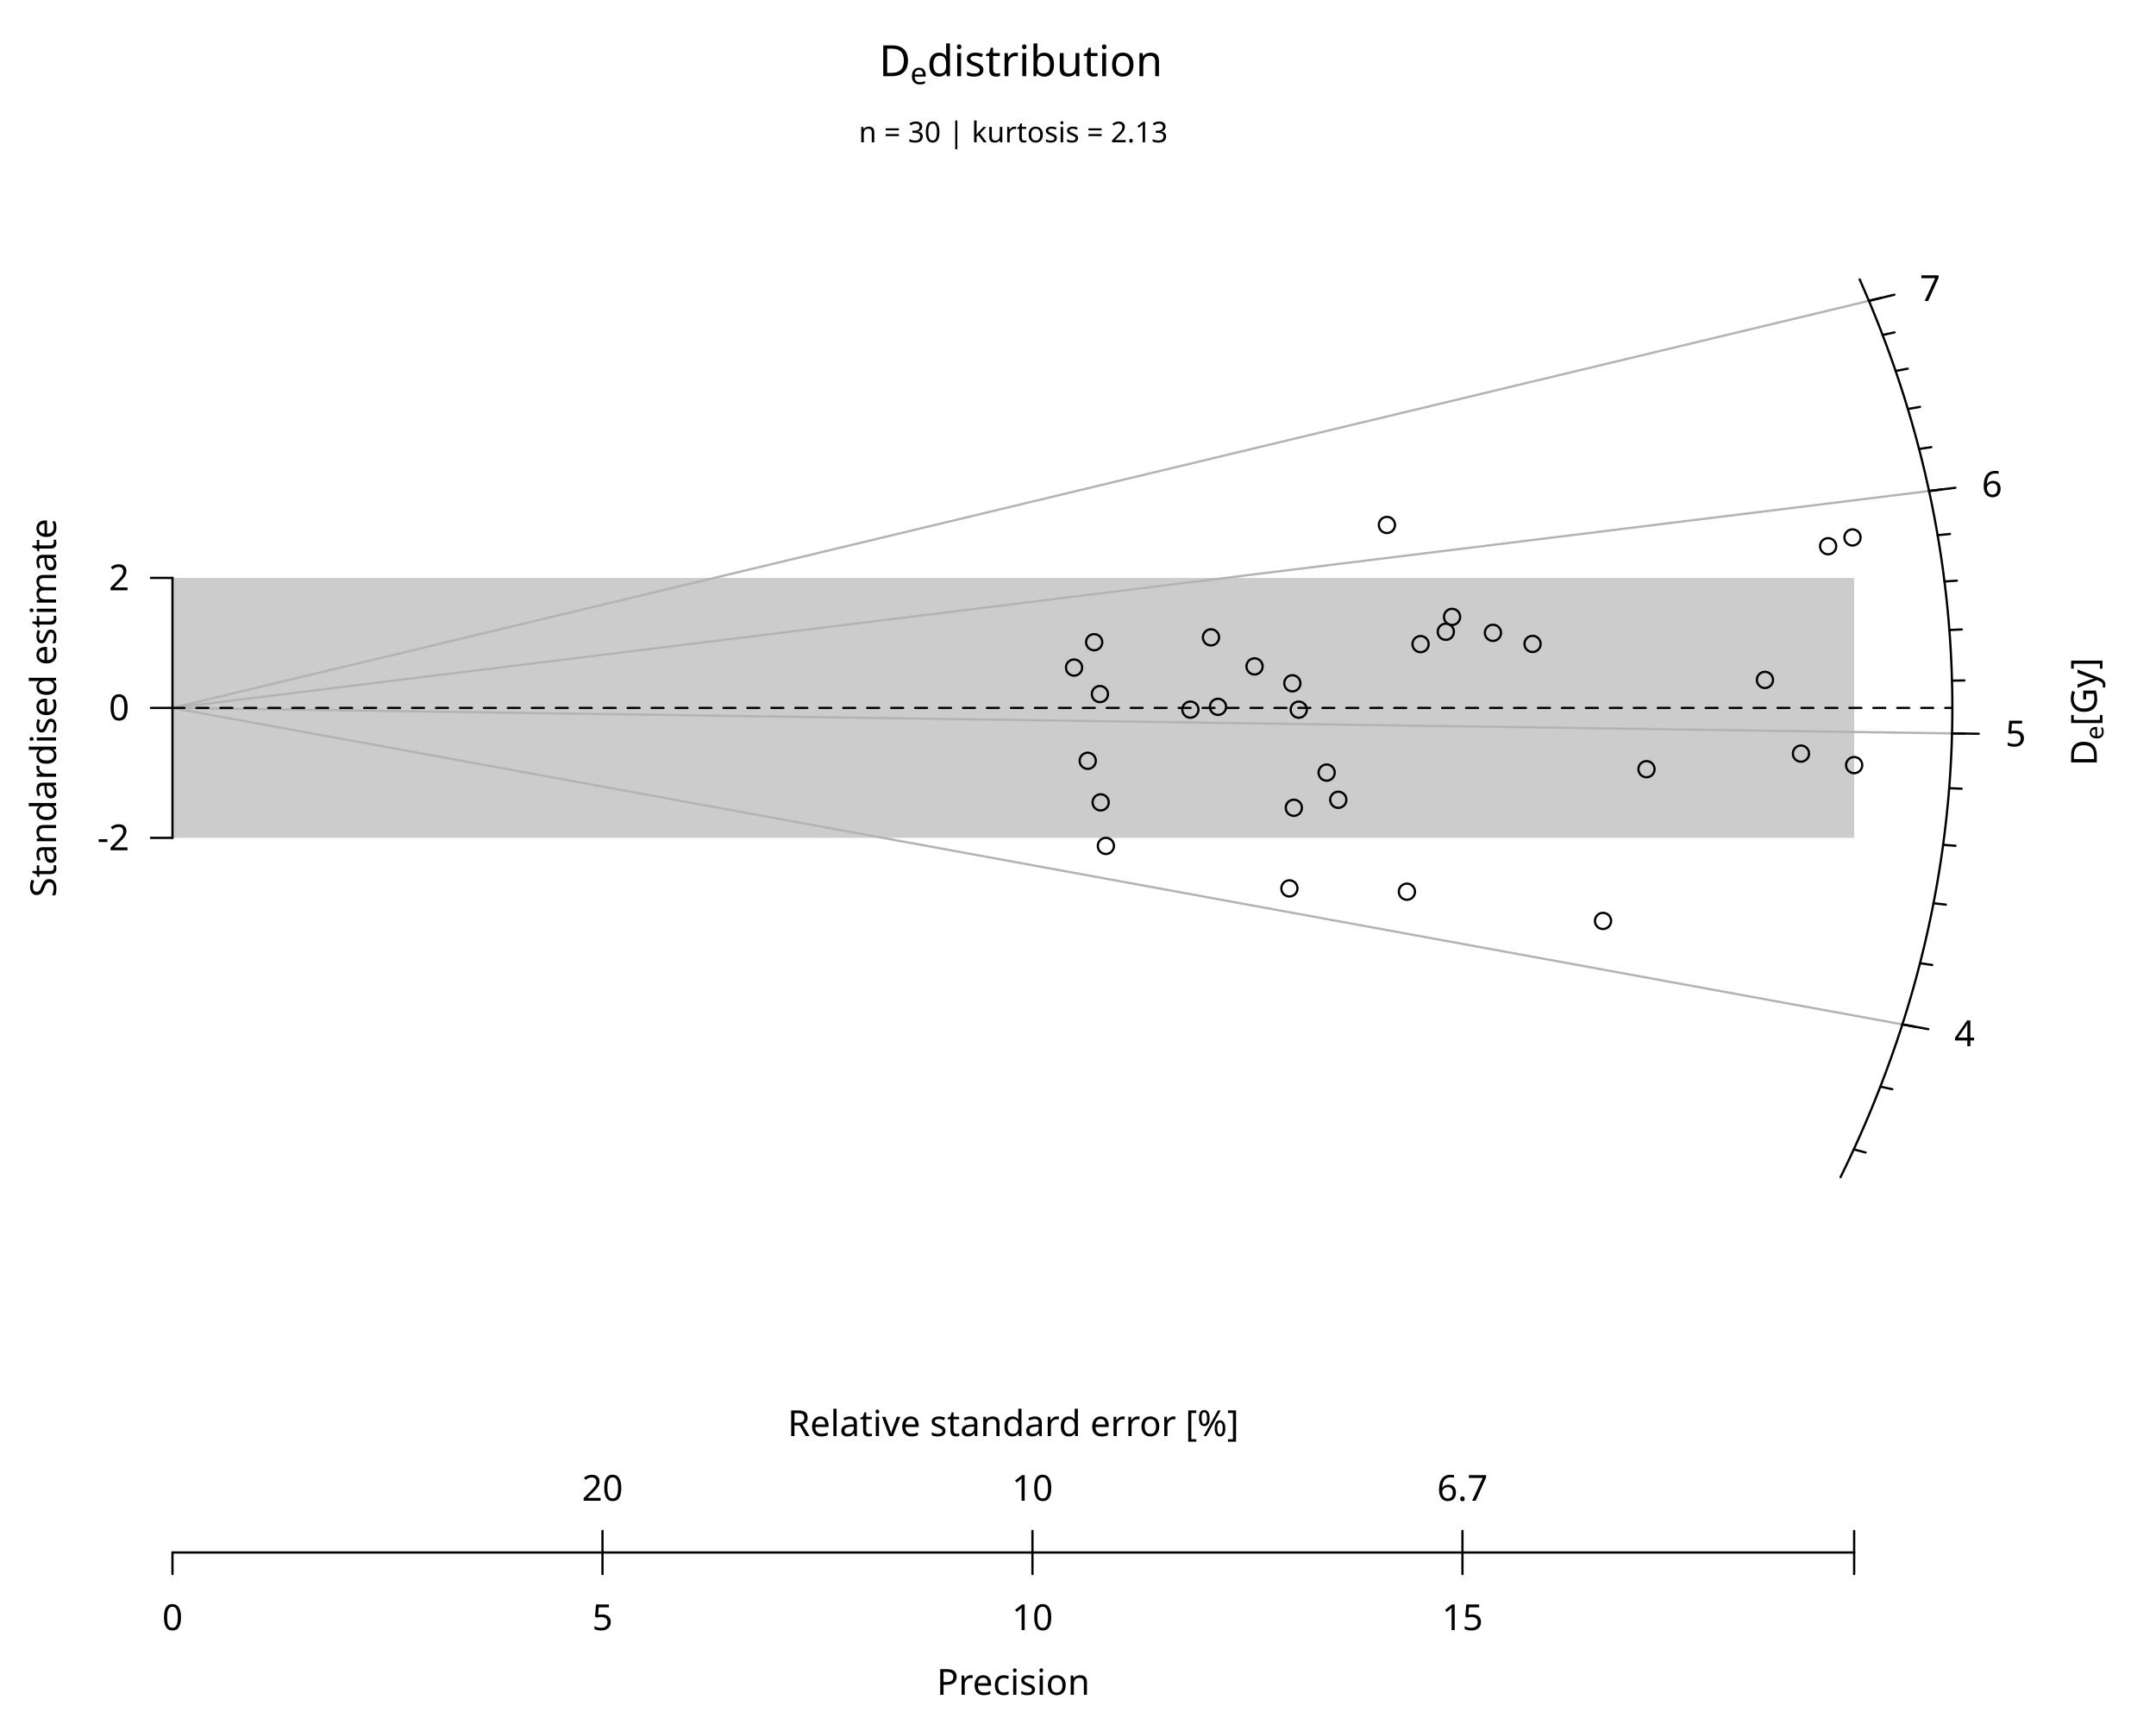
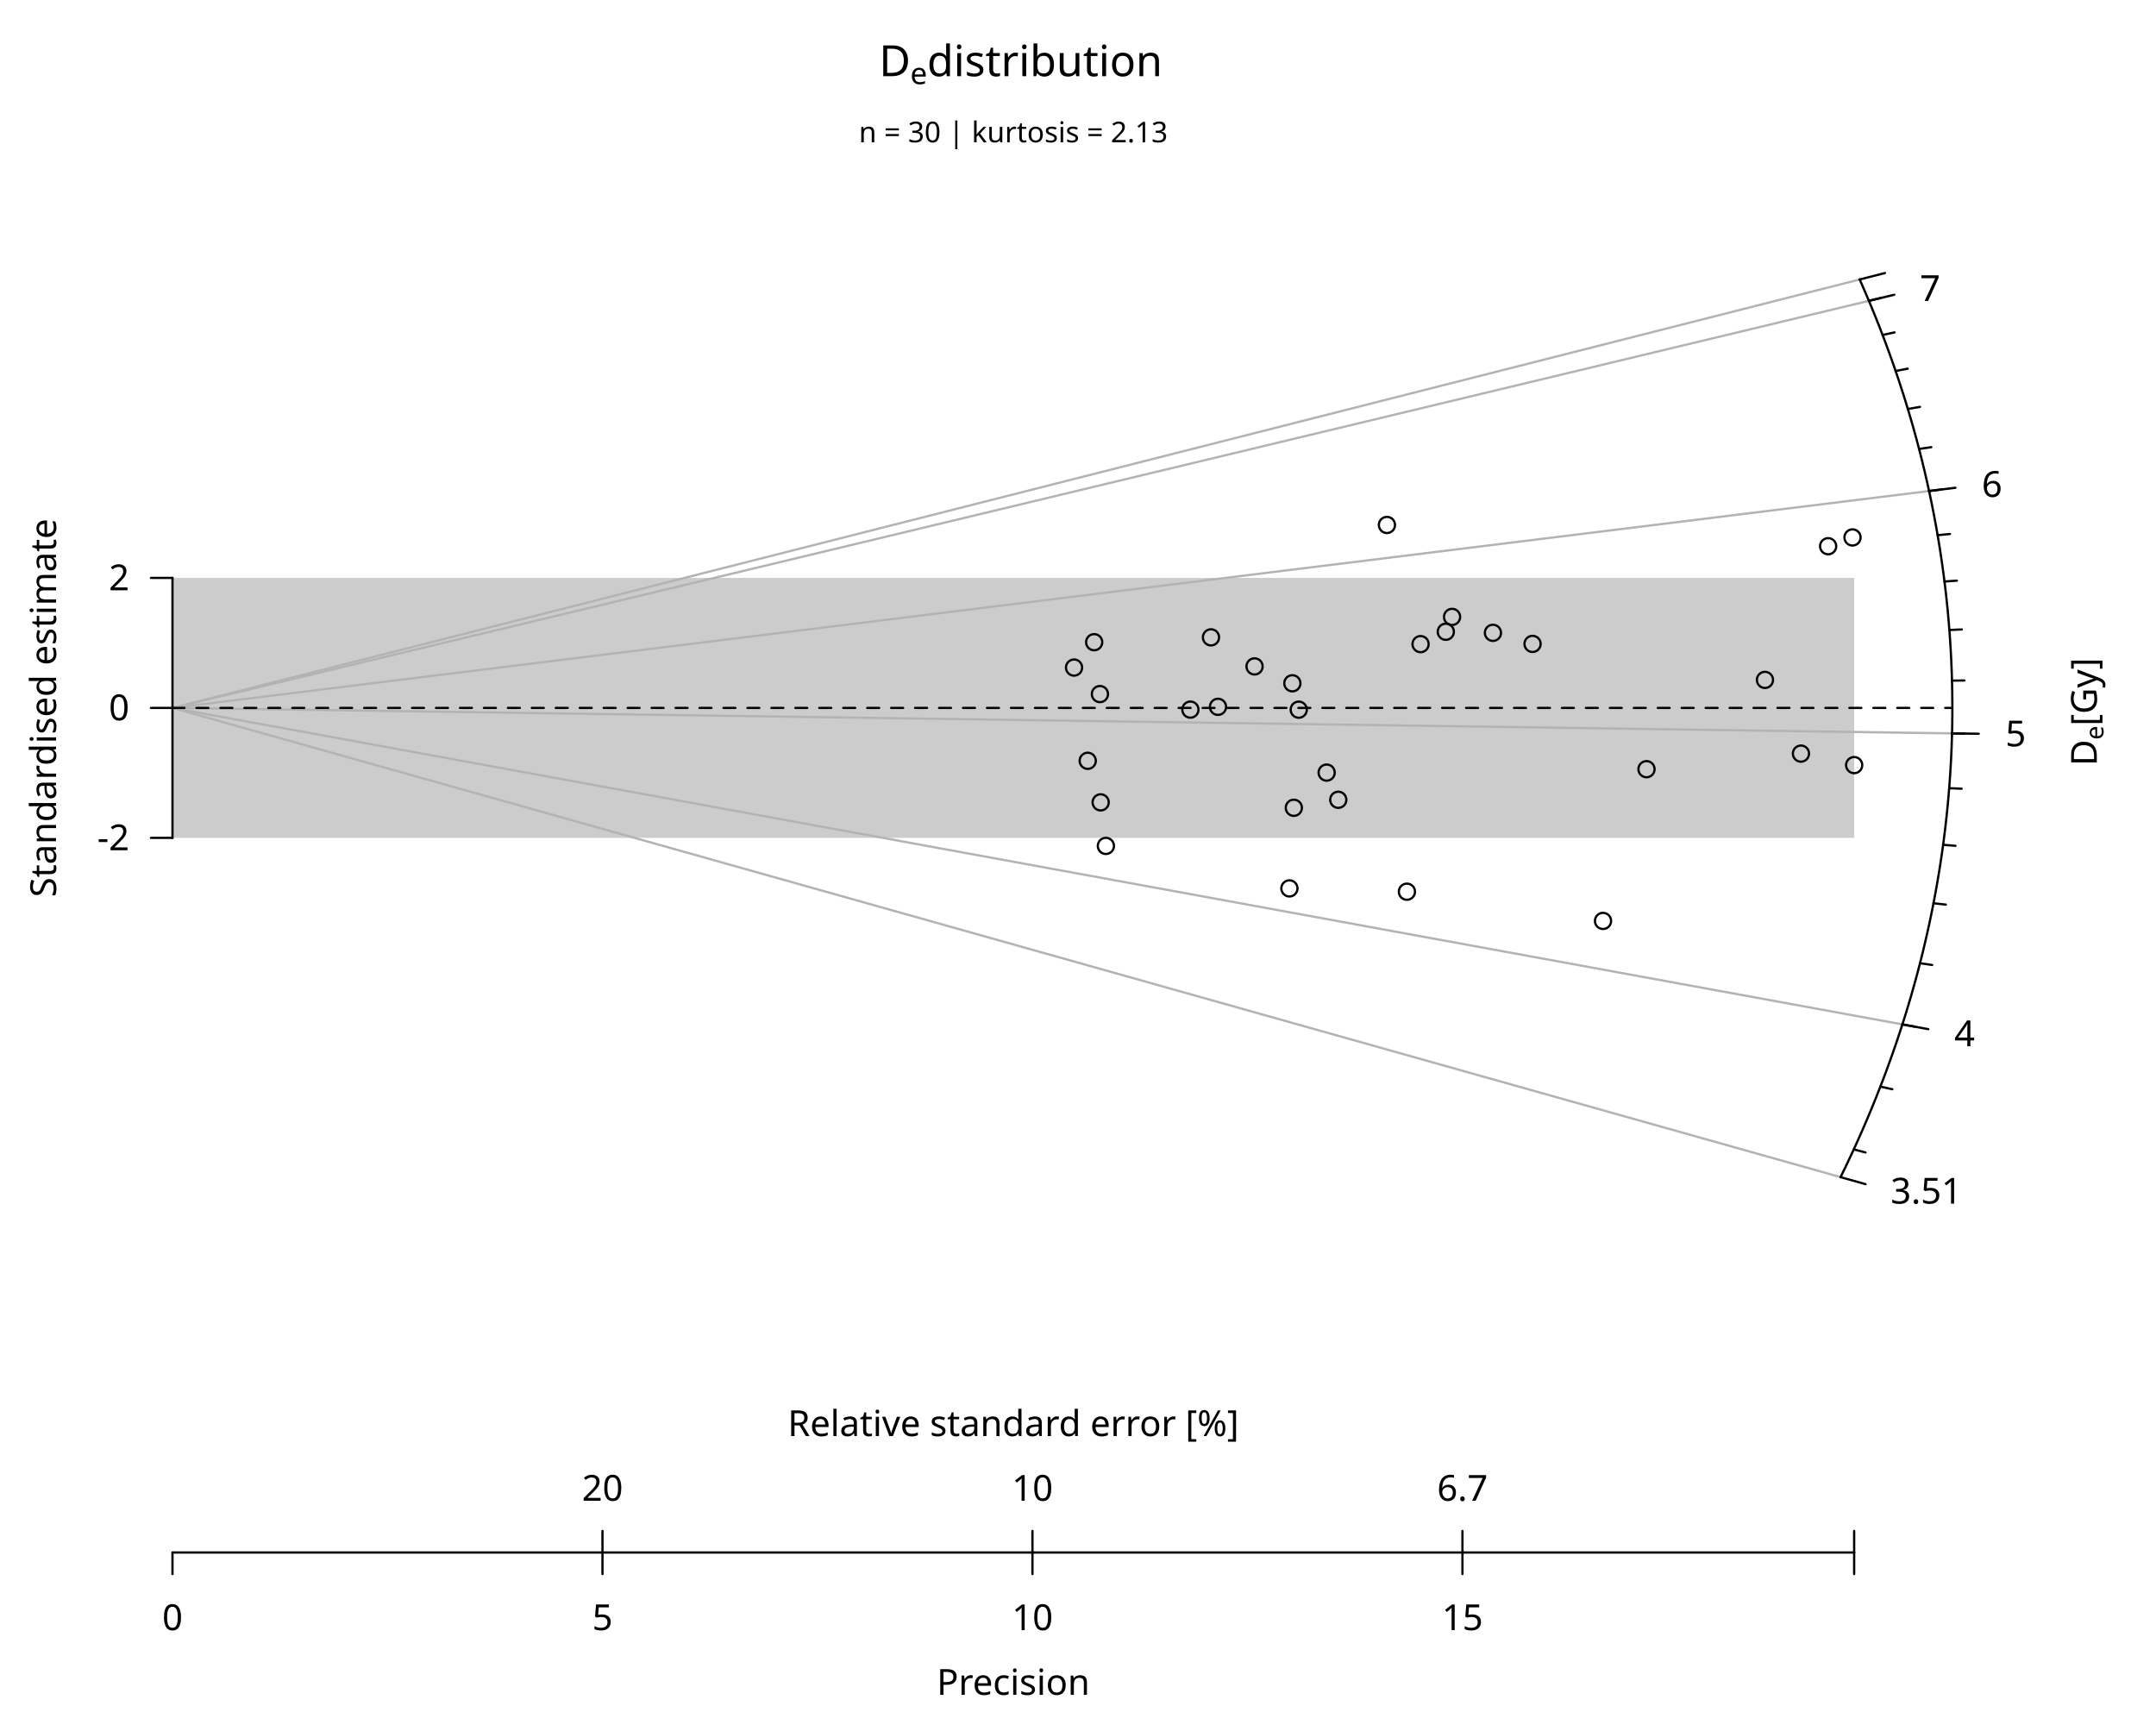
<svg xmlns="http://www.w3.org/2000/svg" class="svglite" data-engine-version="2.0" width="720.00pt" height="576.00pt" viewBox="0 0 720.00 576.00">
  <defs>
    <style type="text/css">
    .svglite line, .svglite polyline, .svglite polygon, .svglite path, .svglite rect, .svglite circle {
      fill: none;
      stroke: #000000;
      stroke-linecap: round;
      stroke-linejoin: round;
      stroke-miterlimit: 10.00;
    }
  </style>
  </defs>
  <rect width="100%" height="100%" style="stroke: none; fill: #FFFFFF;" />
  <defs>
    <clipPath id="cpMC4wMHw3MjAuMDB8MC4wMHw1NzYuMDA=">
      <rect x="0.00" y="0.00" width="720.00" height="576.00" />
    </clipPath>
  </defs>
  <g clip-path="url(#cpMC4wMHw3MjAuMDB8MC4wMHw1NzYuMDA=)">
    <text transform="translate(18.72,236.38) rotate(-90)" text-anchor="middle" style="font-size: 12.00px; font-family: sans;" textLength="119.42px" lengthAdjust="spacingAndGlyphs">Standardised estimate</text>
    <polygon points="57.60,279.78 57.60,192.97 619.20,192.97 619.20,279.78 " style="stroke-width: 0.75; stroke: none; fill: #CCCCCC;" />
+     <polyline points="57.60,236.38 614.66,393.06 " style="stroke-width: 0.75; stroke: #B3B3B3;" />
+     <polyline points="57.60,236.38 621.04,93.32 " style="stroke-width: 0.75; stroke: #B3B3B3;" />
    <polyline points="57.60,236.38 635.30,342.06 " style="stroke-width: 0.75; stroke: #B3B3B3;" />
    <polyline points="57.60,236.38 651.89,244.89 " style="stroke-width: 0.75; stroke: #B3B3B3;" />
    <polyline points="57.60,236.38 644.21,163.96 " style="stroke-width: 0.75; stroke: #B3B3B3;" />
    <polyline points="57.60,236.38 624.12,100.45 " style="stroke-width: 0.75; stroke: #B3B3B3;" />
    <polyline points="57.60,236.38 651.99,236.38 " style="stroke-width: 0.75; stroke-dasharray: 4.00,4.00;" />
-     <polygon points="614.66,393.06 614.91,392.53 615.17,392.01 615.43,391.48 615.68,390.95 615.94,390.42 616.20,389.90 616.45,389.37 616.70,388.84 616.96,388.30 617.21,387.77 617.46,387.24 617.71,386.71 617.96,386.17 618.21,385.64 618.46,385.10 618.71,384.57 618.96,384.03 619.20,383.49 619.45,382.96 619.70,382.42 619.94,381.88 620.18,381.34 620.43,380.80 620.67,380.26 620.91,379.71 621.15,379.17 621.40,378.63 621.64,378.08 621.87,377.54 622.11,376.99 622.35,376.44 622.59,375.90 622.82,375.35 623.06,374.80 623.30,374.25 623.53,373.70 623.76,373.15 624.00,372.60 624.23,372.05 624.46,371.50 624.69,370.94 624.92,370.39 625.15,369.83 625.38,369.28 625.60,368.72 625.83,368.17 626.06,367.61 626.28,367.05 626.51,366.49 626.73,365.93 626.95,365.37 627.17,364.81 627.39,364.25 627.61,363.69 627.83,363.13 628.05,362.56 628.27,362.00 628.49,361.44 628.70,360.87 628.92,360.30 629.13,359.74 629.35,359.17 629.56,358.60 629.77,358.04 629.98,357.47 630.19,356.90 630.40,356.33 630.61,355.76 630.82,355.18 631.03,354.61 631.23,354.04 631.44,353.47 631.64,352.89 631.85,352.32 632.05,351.74 632.25,351.17 632.45,350.59 632.65,350.01 632.85,349.44 633.05,348.86 633.25,348.28 633.45,347.70 633.64,347.12 633.84,346.54 634.03,345.96 634.22,345.38 634.42,344.79 634.61,344.21 634.80,343.63 634.99,343.04 635.18,342.46 635.36,341.87 635.55,341.29 635.74,340.70 635.92,340.12 636.11,339.53 636.29,338.94 636.47,338.35 636.65,337.76 636.83,337.17 637.01,336.58 637.19,335.99 637.37,335.40 637.54,334.81 637.72,334.22 637.89,333.62 638.07,333.03 638.24,332.44 638.41,331.84 638.58,331.25 638.75,330.65 638.92,330.05 639.09,329.46 639.26,328.86 639.42,328.26 639.59,327.66 639.75,327.07 639.91,326.47 640.07,325.87 640.24,325.27 640.40,324.67 640.55,324.07 640.71,323.46 640.87,322.86 641.03,322.26 641.18,321.66 641.33,321.05 641.49,320.45 641.64,319.84 641.79,319.24 641.94,318.63 642.09,318.03 642.24,317.42 642.38,316.81 642.53,316.21 642.67,315.60 642.82,314.99 642.96,314.38 643.10,313.77 643.24,313.16 643.38,312.55 643.52,311.94 643.66,311.33 643.79,310.72 643.93,310.11 644.06,309.50 644.20,308.89 644.33,308.27 644.46,307.66 644.59,307.05 644.72,306.43 644.85,305.82 644.97,305.20 645.10,304.59 645.22,303.97 645.35,303.35 645.47,302.74 645.59,302.12 645.71,301.50 645.83,300.89 645.95,300.27 646.06,299.65 646.18,299.03 646.30,298.41 646.41,297.79 646.52,297.17 646.63,296.55 646.74,295.93 646.85,295.31 646.96,294.69 647.07,294.07 647.17,293.45 647.28,292.82 647.38,292.20 647.49,291.58 647.59,290.95 647.69,290.33 647.79,289.71 647.89,289.08 647.98,288.46 648.08,287.83 648.17,287.21 648.27,286.58 648.36,285.96 648.45,285.33 648.54,284.71 648.63,284.08 648.72,283.45 648.81,282.82 648.89,282.20 648.98,281.57 649.06,280.94 649.14,280.31 649.22,279.69 649.30,279.06 649.38,278.43 649.46,277.80 649.54,277.17 649.61,276.54 649.69,275.91 649.76,275.28 649.83,274.65 649.90,274.02 649.97,273.39 650.04,272.76 650.11,272.12 650.17,271.49 650.24,270.86 650.30,270.23 650.36,269.60 650.43,268.96 650.49,268.33 650.54,267.70 650.60,267.07 650.66,266.43 650.72,265.80 650.77,265.17 650.82,264.53 650.87,263.90 650.93,263.27 650.98,262.63 651.02,262.00 651.07,261.36 651.12,260.73 651.16,260.09 651.21,259.46 651.25,258.82 651.29,258.19 651.33,257.55 651.37,256.92 651.41,256.28 651.44,255.65 651.48,255.01 651.51,254.37 651.55,253.74 651.58,253.10 651.61,252.47 651.64,251.83 651.67,251.19 651.70,250.56 651.72,249.92 651.75,249.28 651.77,248.65 651.79,248.01 651.81,247.37 651.83,246.74 651.85,246.10 651.87,245.46 651.89,244.83 651.90,244.19 651.92,243.55 651.93,242.91 651.94,242.28 651.95,241.64 651.96,241.00 651.97,240.36 651.98,239.73 651.98,239.09 651.99,238.45 651.99,237.81 651.99,237.18 651.99,236.54 651.99,235.90 651.99,235.26 651.99,234.63 651.98,233.99 651.98,233.35 651.97,232.71 651.96,232.08 651.96,231.44 651.95,230.80 651.93,230.17 651.92,229.53 651.91,228.89 651.89,228.25 651.88,227.62 651.86,226.98 651.84,226.34 651.82,225.71 651.80,225.07 651.78,224.43 651.76,223.80 651.73,223.16 651.71,222.52 651.68,221.89 651.65,221.25 651.63,220.61 651.60,219.98 651.56,219.34 651.53,218.70 651.50,218.07 651.46,217.43 651.43,216.80 651.39,216.16 651.35,215.53 651.31,214.89 651.27,214.25 651.23,213.62 651.19,212.98 651.14,212.35 651.10,211.72 651.05,211.08 651.00,210.45 650.95,209.81 650.90,209.18 650.85,208.54 650.80,207.91 650.74,207.28 650.69,206.64 650.63,206.01 650.57,205.38 650.52,204.74 650.46,204.11 650.40,203.48 650.33,202.85 650.27,202.22 650.21,201.58 650.14,200.95 650.07,200.32 650.01,199.69 649.94,199.06 649.87,198.43 649.80,197.80 649.72,197.17 649.65,196.54 649.57,195.91 649.50,195.28 649.42,194.65 649.34,194.02 649.26,193.39 649.18,192.76 649.10,192.13 649.02,191.50 648.93,190.88 648.85,190.25 648.76,189.62 648.68,188.99 648.59,188.37 648.50,187.74 648.41,187.12 648.31,186.49 648.22,185.86 648.13,185.24 648.03,184.61 647.93,183.99 647.84,183.36 647.74,182.74 647.64,182.12 647.54,181.49 647.44,180.87 647.33,180.25 647.23,179.63 647.12,179.00 647.02,178.38 646.91,177.76 646.80,177.14 646.69,176.52 646.58,175.90 646.47,175.28 646.35,174.66 646.24,174.04 646.12,173.42 646.01,172.80 645.89,172.18 645.77,171.57 645.65,170.95 645.53,170.33 645.41,169.71 645.29,169.10 645.16,168.48 645.04,167.87 644.91,167.25 644.78,166.64 644.65,166.02 644.53,165.41 644.39,164.79 644.26,164.18 644.13,163.57 644.00,162.96 643.86,162.34 643.73,161.73 643.59,161.12 643.45,160.51 643.31,159.90 643.17,159.29 643.03,158.68 642.89,158.07 642.75,157.46 642.60,156.86 642.46,156.25 642.31,155.64 642.16,155.04 642.02,154.43 641.87,153.82 641.72,153.22 641.56,152.61 641.41,152.01 641.26,151.41 641.10,150.80 640.95,150.20 640.79,149.60 640.63,149.00 640.48,148.39 640.32,147.79 640.16,147.19 640.00,146.59 639.83,145.99 639.67,145.39 639.51,144.80 639.34,144.20 639.17,143.60 639.01,143.00 638.84,142.41 638.67,141.81 638.50,141.22 638.33,140.62 638.16,140.03 637.98,139.43 637.81,138.84 637.63,138.25 637.46,137.66 637.28,137.06 637.10,136.47 636.92,135.88 636.74,135.29 636.56,134.70 636.38,134.11 636.20,133.53 636.01,132.94 635.83,132.35 635.65,131.76 635.46,131.18 635.27,130.59 635.08,130.01 634.89,129.42 634.70,128.84 634.51,128.26 634.32,127.67 634.13,127.09 633.94,126.51 633.74,125.93 633.55,125.35 633.35,124.77 633.15,124.19 632.95,123.61 632.76,123.03 632.56,122.46 632.36,121.88 632.15,121.31 631.95,120.73 631.75,120.15 631.54,119.58 631.34,119.01 631.13,118.43 630.93,117.86 630.72,117.29 630.51,116.72 630.30,116.15 630.09,115.58 629.88,115.01 629.67,114.44 629.46,113.87 629.24,113.30 629.03,112.74 628.81,112.17 628.60,111.61 628.38,111.04 628.16,110.48 627.95,109.91 627.73,109.35 627.51,108.79 627.29,108.23 627.06,107.67 626.84,107.11 626.62,106.55 626.39,105.99 626.17,105.43 625.94,104.87 625.72,104.31 625.49,103.76 625.26,103.20 625.04,102.65 624.81,102.09 624.58,101.54 624.35,100.99 624.11,100.43 623.88,99.88 623.65,99.33 623.41,98.78 623.18,98.23 622.94,97.68 622.71,97.14 622.47,96.59 622.23,96.04 622.00,95.50 621.76,94.95 621.52,94.41 621.28,93.86 621.04,93.32 1180.80,93.32 1180.80,393.06 " style="stroke-width: 0.75; stroke: none; fill: #FFFFFF;" />
+     <polygon points="614.66,393.06 614.91,392.53 615.17,392.01 615.43,391.48 615.68,390.95 615.94,390.42 616.20,389.90 616.45,389.37 616.70,388.84 616.96,388.30 617.21,387.77 617.46,387.24 617.71,386.71 617.96,386.17 618.21,385.64 618.46,385.10 618.71,384.57 618.96,384.03 619.20,383.49 619.45,382.96 619.70,382.42 619.94,381.88 620.18,381.34 620.43,380.80 620.67,380.26 620.91,379.71 621.15,379.17 621.40,378.63 621.64,378.08 621.87,377.54 622.11,376.99 622.35,376.44 622.59,375.90 622.82,375.35 623.06,374.80 623.30,374.25 623.53,373.70 623.76,373.15 624.00,372.60 624.23,372.05 624.46,371.50 624.69,370.94 624.92,370.39 625.15,369.83 625.38,369.28 625.60,368.72 625.83,368.17 626.06,367.61 626.28,367.05 626.51,366.49 626.73,365.93 626.95,365.37 627.17,364.81 627.39,364.25 627.61,363.69 627.83,363.13 628.05,362.56 628.27,362.00 628.49,361.44 628.70,360.87 628.92,360.30 629.13,359.74 629.35,359.17 629.56,358.60 629.77,358.04 629.98,357.47 630.19,356.90 630.40,356.33 630.61,355.76 630.82,355.18 631.03,354.61 631.23,354.04 631.44,353.47 631.64,352.89 631.85,352.32 632.05,351.74 632.25,351.17 632.45,350.59 632.65,350.01 632.85,349.44 633.05,348.86 633.25,348.28 633.45,347.70 633.64,347.12 633.84,346.54 634.03,345.96 634.22,345.38 634.42,344.79 634.61,344.21 634.80,343.63 634.99,343.04 635.18,342.46 635.36,341.87 635.55,341.29 635.74,340.70 635.92,340.12 636.11,339.53 636.29,338.94 636.47,338.35 636.65,337.76 636.83,337.17 637.01,336.58 637.19,335.99 637.37,335.40 637.54,334.81 637.72,334.22 637.89,333.62 638.07,333.03 638.24,332.44 638.41,331.84 638.58,331.25 638.75,330.65 638.92,330.05 639.09,329.46 639.26,328.86 639.42,328.26 639.59,327.66 639.75,327.07 639.91,326.47 640.07,325.87 640.24,325.27 640.40,324.67 640.55,324.07 640.71,323.46 640.87,322.86 641.03,322.26 641.18,321.66 641.33,321.05 641.49,320.45 641.64,319.84 641.79,319.24 641.94,318.63 642.09,318.03 642.24,317.42 642.38,316.81 642.53,316.21 642.67,315.60 642.82,314.99 642.96,314.38 643.10,313.77 643.24,313.16 643.38,312.55 643.52,311.94 643.66,311.33 643.79,310.72 643.93,310.11 644.06,309.50 644.20,308.89 644.33,308.27 644.46,307.66 644.59,307.05 644.72,306.43 644.85,305.82 644.97,305.20 645.10,304.59 645.22,303.97 645.35,303.35 645.47,302.74 645.59,302.12 645.71,301.50 645.83,300.89 645.95,300.27 646.06,299.65 646.18,299.03 646.30,298.41 646.41,297.79 646.52,297.17 646.63,296.55 646.74,295.93 646.85,295.31 646.96,294.69 647.07,294.07 647.17,293.45 647.28,292.82 647.38,292.20 647.49,291.58 647.59,290.95 647.69,290.33 647.79,289.71 647.89,289.08 647.98,288.46 648.08,287.83 648.17,287.21 648.27,286.58 648.36,285.96 648.45,285.33 648.54,284.71 648.63,284.08 648.72,283.45 648.81,282.82 648.89,282.20 648.98,281.57 649.06,280.94 649.14,280.31 649.22,279.69 649.30,279.06 649.38,278.43 649.46,277.80 649.54,277.17 649.61,276.54 649.69,275.91 649.76,275.28 649.83,274.65 649.90,274.02 649.97,273.39 650.04,272.76 650.11,272.12 650.17,271.49 650.24,270.86 650.30,270.23 650.36,269.60 650.43,268.96 650.49,268.33 650.54,267.70 650.60,267.07 650.66,266.43 650.72,265.80 650.77,265.17 650.82,264.53 650.87,263.90 650.93,263.27 650.98,262.63 651.02,262.00 651.07,261.36 651.12,260.73 651.16,260.09 651.21,259.46 651.25,258.82 651.29,258.19 651.33,257.55 651.37,256.92 651.41,256.28 651.44,255.65 651.48,255.01 651.51,254.37 651.55,253.74 651.58,253.10 651.61,252.47 651.64,251.83 651.67,251.19 651.70,250.56 651.72,249.92 651.75,249.28 651.77,248.65 651.79,248.01 651.81,247.37 651.83,246.74 651.85,246.10 651.87,245.46 651.89,244.83 651.90,244.19 651.92,243.55 651.93,242.91 651.94,242.28 651.95,241.64 651.96,241.00 651.97,240.36 651.98,239.73 651.98,239.09 651.99,238.45 651.99,237.81 651.99,237.18 651.99,236.54 651.99,235.90 651.99,235.26 651.99,234.63 651.98,233.99 651.98,233.35 651.97,232.71 651.96,232.08 651.96,231.44 651.95,230.80 651.93,230.17 651.92,229.53 651.91,228.89 651.89,228.25 651.88,227.62 651.86,226.98 651.84,226.34 651.82,225.71 651.80,225.07 651.78,224.43 651.76,223.80 651.73,223.16 651.71,222.52 651.68,221.89 651.65,221.25 651.63,220.61 651.60,219.98 651.56,219.34 651.53,218.70 651.50,218.07 651.46,217.43 651.43,216.80 651.39,216.16 651.35,215.53 651.31,214.89 651.27,214.25 651.23,213.62 651.19,212.98 651.14,212.35 651.10,211.72 651.05,211.08 651.00,210.45 650.95,209.81 650.90,209.18 650.85,208.54 650.80,207.91 650.74,207.28 650.69,206.64 650.63,206.01 650.57,205.38 650.52,204.74 650.46,204.11 650.40,203.48 650.33,202.85 650.27,202.22 650.21,201.58 650.14,200.95 650.07,200.32 650.01,199.69 649.94,199.06 649.87,198.43 649.80,197.80 649.72,197.17 649.65,196.54 649.57,195.91 649.50,195.28 649.42,194.65 649.34,194.02 649.26,193.39 649.18,192.76 649.10,192.13 649.02,191.50 648.93,190.88 648.85,190.25 648.76,189.62 648.68,188.99 648.59,188.37 648.50,187.74 648.41,187.12 648.31,186.49 648.22,185.86 648.13,185.24 648.03,184.61 647.93,183.99 647.84,183.36 647.74,182.74 647.64,182.12 647.54,181.49 647.44,180.87 647.33,180.25 647.23,179.63 647.12,179.00 647.02,178.38 646.91,177.76 646.80,177.14 646.69,176.52 646.58,175.90 646.47,175.28 646.35,174.66 646.24,174.04 646.12,173.42 646.01,172.80 645.89,172.18 645.77,171.57 645.65,170.95 645.53,170.33 645.41,169.71 645.29,169.10 645.16,168.48 645.04,167.87 644.91,167.25 644.78,166.64 644.65,166.02 644.53,165.41 644.39,164.79 644.26,164.18 644.13,163.57 644.00,162.96 643.86,162.34 643.73,161.73 643.59,161.12 643.45,160.51 643.31,159.90 643.17,159.29 643.03,158.68 642.89,158.07 642.75,157.46 642.60,156.86 642.46,156.25 642.31,155.64 642.16,155.04 642.02,154.43 641.87,153.82 641.72,153.22 641.56,152.61 641.41,152.01 641.26,151.41 641.10,150.80 640.95,150.20 640.79,149.60 640.63,149.00 640.48,148.39 640.32,147.79 640.16,147.19 640.00,146.59 639.83,145.99 639.67,145.39 639.51,144.80 639.34,144.20 639.17,143.60 639.01,143.00 638.84,142.41 638.67,141.81 638.50,141.22 638.33,140.62 638.15,140.03 637.98,139.43 637.81,138.84 637.63,138.25 637.46,137.66 637.28,137.06 637.10,136.47 636.92,135.88 636.74,135.29 636.56,134.70 636.38,134.11 636.20,133.53 636.01,132.94 635.83,132.35 635.65,131.76 635.46,131.18 635.27,130.59 635.08,130.01 634.89,129.42 634.70,128.84 634.51,128.26 634.32,127.67 634.13,127.09 633.94,126.51 633.74,125.93 633.55,125.35 633.35,124.77 633.15,124.19 632.95,123.61 632.76,123.03 632.56,122.46 632.36,121.88 632.15,121.30 631.95,120.73 631.75,120.15 631.54,119.58 631.34,119.01 631.13,118.43 630.93,117.86 630.72,117.29 630.51,116.72 630.30,116.15 630.09,115.58 629.88,115.01 629.67,114.44 629.46,113.87 629.24,113.30 629.03,112.74 628.81,112.17 628.60,111.61 628.38,111.04 628.16,110.48 627.95,109.91 627.73,109.35 627.51,108.79 627.29,108.23 627.06,107.67 626.84,107.11 626.62,106.55 626.39,105.99 626.17,105.43 625.94,104.87 625.72,104.31 625.49,103.76 625.26,103.20 625.04,102.65 624.81,102.09 624.58,101.54 624.35,100.99 624.11,100.43 623.88,99.88 623.65,99.33 623.41,98.78 623.18,98.23 622.94,97.68 622.71,97.14 622.47,96.59 622.23,96.04 622.00,95.50 621.76,94.95 621.52,94.41 621.28,93.86 621.04,93.32 1180.80,93.32 1180.80,393.06 " style="stroke-width: 0.75; stroke: none; fill: #FFFFFF;" />
    <text x="293.58" y="25.44" style="font-size: 14.40px; font-family: sans;" textLength="10.40px" lengthAdjust="spacingAndGlyphs">D</text>
    <text x="303.98" y="28.10" style="font-size: 10.08px; font-family: sans;" textLength="5.61px" lengthAdjust="spacingAndGlyphs">e</text>
    <text x="309.59" y="25.44" style="font-size: 14.40px; font-family: sans;" textLength="73.64px" lengthAdjust="spacingAndGlyphs"> distribution</text>
    <line x1="57.60" y1="518.40" x2="488.39" y2="518.40" style="stroke-width: 0.75;" />
    <line x1="57.60" y1="518.40" x2="57.60" y2="525.60" style="stroke-width: 0.75;" />
    <line x1="201.20" y1="518.40" x2="201.20" y2="525.60" style="stroke-width: 0.75;" />
    <line x1="344.79" y1="518.40" x2="344.79" y2="525.60" style="stroke-width: 0.75;" />
    <line x1="488.39" y1="518.40" x2="488.39" y2="525.60" style="stroke-width: 0.75;" />
    <text x="57.60" y="544.32" text-anchor="middle" style="font-size: 12.00px; font-family: sans;" textLength="6.67px" lengthAdjust="spacingAndGlyphs">0</text>
    <text x="201.20" y="544.32" text-anchor="middle" style="font-size: 12.00px; font-family: sans;" textLength="6.67px" lengthAdjust="spacingAndGlyphs">5</text>
    <text x="344.79" y="544.32" text-anchor="middle" style="font-size: 12.00px; font-family: sans;" textLength="13.35px" lengthAdjust="spacingAndGlyphs">10</text>
    <text x="488.39" y="544.32" text-anchor="middle" style="font-size: 12.00px; font-family: sans;" textLength="13.35px" lengthAdjust="spacingAndGlyphs">15</text>
    <polyline points="488.39,518.40 619.20,518.40 " style="stroke-width: 0.75;" />
    <line x1="619.20" y1="518.40" x2="619.20" y2="511.20" style="stroke-width: 0.75;" />
    <line x1="619.20" y1="518.40" x2="619.20" y2="525.60" style="stroke-width: 0.75;" />
    <text x="338.40" y="479.52" text-anchor="middle" style="font-size: 12.00px; font-family: sans;" textLength="142.74px" lengthAdjust="spacingAndGlyphs">Relative standard error [%]</text>
    <text x="338.40" y="565.92" text-anchor="middle" style="font-size: 12.00px; font-family: sans;" textLength="49.36px" lengthAdjust="spacingAndGlyphs">Precision</text>
    <line x1="201.20" y1="518.40" x2="201.20" y2="511.20" style="stroke-width: 0.75;" />
    <line x1="344.79" y1="518.40" x2="344.79" y2="511.20" style="stroke-width: 0.75;" />
    <line x1="488.39" y1="518.40" x2="488.39" y2="511.20" style="stroke-width: 0.75;" />
    <text x="201.20" y="501.12" text-anchor="middle" style="font-size: 12.00px; font-family: sans;" textLength="13.35px" lengthAdjust="spacingAndGlyphs">20</text>
    <text x="344.79" y="501.12" text-anchor="middle" style="font-size: 12.00px; font-family: sans;" textLength="13.35px" lengthAdjust="spacingAndGlyphs">10</text>
    <text x="488.39" y="501.12" text-anchor="middle" style="font-size: 12.00px; font-family: sans;" textLength="16.68px" lengthAdjust="spacingAndGlyphs">6.7</text>
    <polyline points="619.07,383.79 623.00,384.83 " style="stroke-width: 0.75;" />
    <polyline points="627.95,362.82 631.94,363.71 " style="stroke-width: 0.75;" />
    <polyline points="635.30,342.06 639.35,342.80 " style="stroke-width: 0.75;" />
    <polyline points="641.19,321.62 645.27,322.22 " style="stroke-width: 0.75;" />
    <polyline points="645.69,301.61 649.81,302.06 " style="stroke-width: 0.75;" />
    <polyline points="648.90,282.10 653.04,282.42 " style="stroke-width: 0.75;" />
    <polyline points="650.93,263.18 655.09,263.36 " style="stroke-width: 0.75;" />
    <polyline points="651.89,244.89 656.05,244.95 " style="stroke-width: 0.75;" />
    <polyline points="651.87,227.27 656.03,227.21 " style="stroke-width: 0.75;" />
    <polyline points="650.99,210.36 655.15,210.18 " style="stroke-width: 0.75;" />
    <polyline points="649.36,194.17 653.50,193.88 " style="stroke-width: 0.75;" />
    <polyline points="647.07,178.71 651.20,178.30 " style="stroke-width: 0.75;" />
    <polyline points="644.21,163.96 648.32,163.45 " style="stroke-width: 0.75;" />
    <polyline points="640.88,149.92 644.96,149.31 " style="stroke-width: 0.75;" />
    <polyline points="637.13,136.57 641.19,135.87 " style="stroke-width: 0.75;" />
    <polyline points="633.05,123.89 637.08,123.10 " style="stroke-width: 0.75;" />
    <polyline points="628.69,111.86 632.69,110.99 " style="stroke-width: 0.75;" />
    <polyline points="624.12,100.45 628.08,99.50 " style="stroke-width: 0.75;" />
+     <polyline points="614.66,393.06 623.01,395.41 " style="stroke-width: 0.75;" />
+     <polyline points="621.04,93.32 629.49,91.17 " style="stroke-width: 0.75;" />
    <polyline points="635.30,342.06 643.97,343.65 " style="stroke-width: 0.75;" />
    <polyline points="651.89,244.89 660.80,245.01 " style="stroke-width: 0.75;" />
    <polyline points="644.21,163.96 653.01,162.87 " style="stroke-width: 0.75;" />
    <polyline points="624.12,100.45 632.62,98.41 " style="stroke-width: 0.75;" />
-     <polyline points="614.66,393.06 614.91,392.53 615.17,392.01 615.43,391.48 615.68,390.95 615.94,390.42 616.20,389.90 616.45,389.37 616.70,388.84 616.96,388.30 617.21,387.77 617.46,387.24 617.71,386.71 617.96,386.17 618.21,385.64 618.46,385.10 618.71,384.57 618.96,384.03 619.20,383.49 619.45,382.96 619.70,382.42 619.94,381.88 620.18,381.34 620.43,380.80 620.67,380.26 620.91,379.71 621.15,379.17 621.40,378.63 621.64,378.08 621.87,377.54 622.11,376.99 622.35,376.44 622.59,375.90 622.82,375.35 623.06,374.80 623.30,374.25 623.53,373.70 623.76,373.15 624.00,372.60 624.23,372.05 624.46,371.50 624.69,370.94 624.92,370.39 625.15,369.83 625.38,369.28 625.60,368.72 625.83,368.17 626.06,367.61 626.28,367.05 626.51,366.49 626.73,365.93 626.95,365.37 627.17,364.81 627.39,364.25 627.61,363.69 627.83,363.13 628.05,362.56 628.27,362.00 628.49,361.44 628.70,360.87 628.92,360.30 629.13,359.74 629.35,359.17 629.56,358.60 629.77,358.04 629.98,357.47 630.19,356.90 630.40,356.33 630.61,355.76 630.82,355.18 631.03,354.61 631.23,354.04 631.44,353.47 631.64,352.89 631.85,352.32 632.05,351.74 632.25,351.17 632.45,350.59 632.65,350.01 632.85,349.44 633.05,348.86 633.25,348.28 633.45,347.70 633.64,347.12 633.84,346.54 634.03,345.96 634.22,345.38 634.42,344.79 634.61,344.21 634.80,343.63 634.99,343.04 635.18,342.46 635.36,341.87 635.55,341.29 635.74,340.70 635.92,340.12 636.11,339.53 636.29,338.94 636.47,338.35 636.65,337.76 636.83,337.17 637.01,336.58 637.19,335.99 637.37,335.40 637.54,334.81 637.72,334.22 637.89,333.62 638.07,333.03 638.24,332.44 638.41,331.84 638.58,331.25 638.75,330.65 638.92,330.05 639.09,329.46 639.26,328.86 639.42,328.26 639.59,327.66 639.75,327.07 639.91,326.47 640.07,325.87 640.24,325.27 640.40,324.67 640.55,324.07 640.71,323.46 640.87,322.86 641.03,322.26 641.18,321.66 641.33,321.05 641.49,320.45 641.64,319.84 641.79,319.24 641.94,318.63 642.09,318.03 642.24,317.42 642.38,316.81 642.53,316.21 642.67,315.60 642.82,314.99 642.96,314.38 643.10,313.77 643.24,313.16 643.38,312.55 643.52,311.94 643.66,311.33 643.79,310.72 643.93,310.11 644.06,309.50 644.20,308.89 644.33,308.27 644.46,307.66 644.59,307.05 644.72,306.43 644.85,305.82 644.97,305.20 645.10,304.59 645.22,303.97 645.35,303.35 645.47,302.74 645.59,302.12 645.71,301.50 645.83,300.89 645.95,300.27 646.06,299.65 646.18,299.03 646.30,298.41 646.41,297.79 646.52,297.17 646.63,296.55 646.74,295.93 646.85,295.31 646.96,294.69 647.07,294.07 647.17,293.45 647.28,292.82 647.38,292.20 647.49,291.58 647.59,290.95 647.69,290.33 647.79,289.71 647.89,289.08 647.98,288.46 648.08,287.83 648.17,287.21 648.27,286.58 648.36,285.96 648.45,285.33 648.54,284.71 648.63,284.08 648.72,283.45 648.81,282.82 648.89,282.20 648.98,281.57 649.06,280.94 649.14,280.31 649.22,279.69 649.30,279.06 649.38,278.43 649.46,277.80 649.54,277.17 649.61,276.54 649.69,275.91 649.76,275.28 649.83,274.65 649.90,274.02 649.97,273.39 650.04,272.76 650.11,272.12 650.17,271.49 650.24,270.86 650.30,270.23 650.36,269.60 650.43,268.96 650.49,268.33 650.54,267.70 650.60,267.07 650.66,266.43 650.72,265.80 650.77,265.17 650.82,264.53 650.87,263.90 650.93,263.27 650.98,262.63 651.02,262.00 651.07,261.36 651.12,260.73 651.16,260.09 651.21,259.46 651.25,258.82 651.29,258.19 651.33,257.55 651.37,256.92 651.41,256.28 651.44,255.65 651.48,255.01 651.51,254.37 651.55,253.74 651.58,253.10 651.61,252.47 651.64,251.83 651.67,251.19 651.70,250.56 651.72,249.92 651.75,249.28 651.77,248.65 651.79,248.01 651.81,247.37 651.83,246.74 651.85,246.10 651.87,245.46 651.89,244.83 651.90,244.19 651.92,243.55 651.93,242.91 651.94,242.28 651.95,241.64 651.96,241.00 651.97,240.36 651.98,239.73 651.98,239.09 651.99,238.45 651.99,237.81 651.99,237.18 651.99,236.54 651.99,235.90 651.99,235.26 651.99,234.63 651.98,233.99 651.98,233.35 651.97,232.71 651.96,232.08 651.96,231.44 651.95,230.80 651.93,230.17 651.92,229.53 651.91,228.89 651.89,228.25 651.88,227.62 651.86,226.98 651.84,226.34 651.82,225.71 651.80,225.07 651.78,224.43 651.76,223.80 651.73,223.16 651.71,222.52 651.68,221.89 651.65,221.25 651.63,220.61 651.60,219.98 651.56,219.34 651.53,218.70 651.50,218.07 651.46,217.43 651.43,216.80 651.39,216.16 651.35,215.53 651.31,214.89 651.27,214.25 651.23,213.62 651.19,212.98 651.14,212.35 651.10,211.72 651.05,211.08 651.00,210.45 650.95,209.81 650.90,209.18 650.85,208.54 650.80,207.91 650.74,207.28 650.69,206.64 650.63,206.01 650.57,205.38 650.52,204.74 650.46,204.11 650.40,203.48 650.33,202.85 650.27,202.22 650.21,201.58 650.14,200.95 650.07,200.32 650.01,199.69 649.94,199.06 649.87,198.43 649.80,197.80 649.72,197.17 649.65,196.54 649.57,195.91 649.50,195.28 649.42,194.65 649.34,194.02 649.26,193.39 649.18,192.76 649.10,192.13 649.02,191.50 648.93,190.88 648.85,190.25 648.76,189.62 648.68,188.99 648.59,188.37 648.50,187.74 648.41,187.12 648.31,186.49 648.22,185.86 648.13,185.24 648.03,184.61 647.93,183.99 647.84,183.36 647.74,182.74 647.64,182.12 647.54,181.49 647.44,180.87 647.33,180.25 647.23,179.63 647.12,179.00 647.02,178.38 646.91,177.76 646.80,177.14 646.69,176.52 646.58,175.90 646.47,175.28 646.35,174.66 646.24,174.04 646.12,173.42 646.01,172.80 645.89,172.18 645.77,171.57 645.65,170.95 645.53,170.33 645.41,169.71 645.29,169.10 645.16,168.48 645.04,167.87 644.91,167.25 644.78,166.64 644.65,166.02 644.53,165.41 644.39,164.79 644.26,164.18 644.13,163.57 644.00,162.96 643.86,162.34 643.73,161.73 643.59,161.12 643.45,160.51 643.31,159.90 643.17,159.29 643.03,158.68 642.89,158.07 642.75,157.46 642.60,156.86 642.46,156.25 642.31,155.64 642.16,155.04 642.02,154.43 641.87,153.82 641.72,153.22 641.56,152.61 641.41,152.01 641.26,151.41 641.10,150.80 640.95,150.20 640.79,149.60 640.63,149.00 640.48,148.39 640.32,147.79 640.16,147.19 640.00,146.59 639.83,145.99 639.67,145.39 639.51,144.80 639.34,144.20 639.17,143.60 639.01,143.00 638.84,142.41 638.67,141.81 638.50,141.22 638.33,140.62 638.16,140.03 637.98,139.43 637.81,138.84 637.63,138.25 637.46,137.66 637.28,137.06 637.10,136.47 636.92,135.88 636.74,135.29 636.56,134.70 636.38,134.11 636.20,133.53 636.01,132.94 635.83,132.35 635.65,131.76 635.46,131.18 635.27,130.59 635.08,130.01 634.89,129.42 634.70,128.84 634.51,128.26 634.32,127.67 634.13,127.09 633.94,126.51 633.74,125.93 633.55,125.35 633.35,124.77 633.15,124.19 632.95,123.61 632.76,123.03 632.56,122.46 632.36,121.88 632.15,121.31 631.95,120.73 631.75,120.15 631.54,119.58 631.34,119.01 631.13,118.43 630.93,117.86 630.72,117.29 630.51,116.72 630.30,116.15 630.09,115.58 629.88,115.01 629.67,114.44 629.46,113.87 629.24,113.30 629.03,112.74 628.81,112.17 628.60,111.61 628.38,111.04 628.16,110.48 627.95,109.91 627.73,109.35 627.51,108.79 627.29,108.23 627.06,107.67 626.84,107.11 626.62,106.55 626.39,105.99 626.17,105.43 625.94,104.87 625.72,104.31 625.49,103.76 625.26,103.20 625.04,102.65 624.81,102.09 624.58,101.54 624.35,100.99 624.11,100.43 623.88,99.88 623.65,99.33 623.41,98.78 623.18,98.23 622.94,97.68 622.71,97.14 622.47,96.59 622.23,96.04 622.00,95.50 621.76,94.95 621.52,94.41 621.28,93.86 621.04,93.32 " style="stroke-width: 0.75;" />
+     <polyline points="614.66,393.06 614.91,392.53 615.17,392.01 615.43,391.48 615.68,390.95 615.94,390.42 616.20,389.90 616.45,389.37 616.70,388.84 616.96,388.30 617.21,387.77 617.46,387.24 617.71,386.71 617.96,386.17 618.21,385.64 618.46,385.10 618.71,384.57 618.96,384.03 619.20,383.49 619.45,382.96 619.70,382.42 619.94,381.88 620.18,381.34 620.43,380.80 620.67,380.26 620.91,379.71 621.15,379.17 621.40,378.63 621.64,378.08 621.87,377.54 622.11,376.99 622.35,376.44 622.59,375.90 622.82,375.35 623.06,374.80 623.30,374.25 623.53,373.70 623.76,373.15 624.00,372.60 624.23,372.05 624.46,371.50 624.69,370.94 624.92,370.39 625.15,369.83 625.38,369.28 625.60,368.72 625.83,368.17 626.06,367.61 626.28,367.05 626.51,366.49 626.73,365.93 626.95,365.37 627.17,364.81 627.39,364.25 627.61,363.69 627.83,363.13 628.05,362.56 628.27,362.00 628.49,361.44 628.70,360.87 628.92,360.30 629.13,359.74 629.35,359.17 629.56,358.60 629.77,358.04 629.98,357.47 630.19,356.90 630.40,356.33 630.61,355.76 630.82,355.18 631.03,354.61 631.23,354.04 631.44,353.47 631.64,352.89 631.85,352.32 632.05,351.74 632.25,351.17 632.45,350.59 632.65,350.01 632.85,349.44 633.05,348.86 633.25,348.28 633.45,347.70 633.64,347.12 633.84,346.54 634.03,345.96 634.22,345.38 634.42,344.79 634.61,344.21 634.80,343.63 634.99,343.04 635.18,342.46 635.36,341.87 635.55,341.29 635.74,340.70 635.92,340.12 636.11,339.53 636.29,338.94 636.47,338.35 636.65,337.76 636.83,337.17 637.01,336.58 637.19,335.99 637.37,335.40 637.54,334.81 637.72,334.22 637.89,333.62 638.07,333.03 638.24,332.44 638.41,331.84 638.58,331.25 638.75,330.65 638.92,330.05 639.09,329.46 639.26,328.86 639.42,328.26 639.59,327.66 639.75,327.07 639.91,326.47 640.07,325.87 640.24,325.27 640.40,324.67 640.55,324.07 640.71,323.46 640.87,322.86 641.03,322.26 641.18,321.66 641.33,321.05 641.49,320.45 641.64,319.84 641.79,319.24 641.94,318.63 642.09,318.03 642.24,317.42 642.38,316.81 642.53,316.21 642.67,315.60 642.82,314.99 642.96,314.38 643.10,313.77 643.24,313.16 643.38,312.55 643.52,311.94 643.66,311.33 643.79,310.72 643.93,310.11 644.06,309.50 644.20,308.89 644.33,308.27 644.46,307.66 644.59,307.05 644.72,306.43 644.85,305.82 644.97,305.20 645.10,304.59 645.22,303.97 645.35,303.35 645.47,302.74 645.59,302.12 645.71,301.50 645.83,300.89 645.95,300.27 646.06,299.65 646.18,299.03 646.30,298.41 646.41,297.79 646.52,297.17 646.63,296.55 646.74,295.93 646.85,295.31 646.96,294.69 647.07,294.07 647.17,293.45 647.28,292.82 647.38,292.20 647.49,291.58 647.59,290.95 647.69,290.33 647.79,289.71 647.89,289.08 647.98,288.46 648.08,287.83 648.17,287.21 648.27,286.58 648.36,285.96 648.45,285.33 648.54,284.71 648.63,284.08 648.72,283.45 648.81,282.82 648.89,282.20 648.98,281.57 649.06,280.94 649.14,280.31 649.22,279.69 649.30,279.06 649.38,278.43 649.46,277.80 649.54,277.17 649.61,276.54 649.69,275.91 649.76,275.28 649.83,274.65 649.90,274.02 649.97,273.39 650.04,272.76 650.11,272.12 650.17,271.49 650.24,270.86 650.30,270.23 650.36,269.60 650.43,268.96 650.49,268.33 650.54,267.70 650.60,267.07 650.66,266.43 650.72,265.80 650.77,265.17 650.82,264.53 650.87,263.90 650.93,263.27 650.98,262.63 651.02,262.00 651.07,261.36 651.12,260.73 651.16,260.09 651.21,259.46 651.25,258.82 651.29,258.19 651.33,257.55 651.37,256.92 651.41,256.28 651.44,255.65 651.48,255.01 651.51,254.37 651.55,253.74 651.58,253.10 651.61,252.47 651.64,251.83 651.67,251.19 651.70,250.56 651.72,249.92 651.75,249.28 651.77,248.65 651.79,248.01 651.81,247.37 651.83,246.74 651.85,246.10 651.87,245.46 651.89,244.83 651.90,244.19 651.92,243.55 651.93,242.91 651.94,242.28 651.95,241.64 651.96,241.00 651.97,240.36 651.98,239.73 651.98,239.09 651.99,238.45 651.99,237.81 651.99,237.18 651.99,236.54 651.99,235.90 651.99,235.26 651.99,234.63 651.98,233.99 651.98,233.35 651.97,232.71 651.96,232.08 651.96,231.44 651.95,230.80 651.93,230.17 651.92,229.53 651.91,228.89 651.89,228.25 651.88,227.62 651.86,226.98 651.84,226.34 651.82,225.71 651.80,225.07 651.78,224.43 651.76,223.80 651.73,223.16 651.71,222.52 651.68,221.89 651.65,221.25 651.63,220.61 651.60,219.98 651.56,219.34 651.53,218.70 651.50,218.07 651.46,217.43 651.43,216.80 651.39,216.16 651.35,215.53 651.31,214.89 651.27,214.25 651.23,213.62 651.19,212.98 651.14,212.35 651.10,211.72 651.05,211.08 651.00,210.45 650.95,209.81 650.90,209.18 650.85,208.54 650.80,207.91 650.74,207.28 650.69,206.64 650.63,206.01 650.57,205.38 650.52,204.74 650.46,204.11 650.40,203.48 650.33,202.85 650.27,202.22 650.21,201.58 650.14,200.95 650.07,200.32 650.01,199.69 649.94,199.06 649.87,198.43 649.80,197.80 649.72,197.17 649.65,196.54 649.57,195.91 649.50,195.28 649.42,194.65 649.34,194.02 649.26,193.39 649.18,192.76 649.10,192.13 649.02,191.50 648.93,190.88 648.85,190.25 648.76,189.62 648.68,188.99 648.59,188.37 648.50,187.74 648.41,187.12 648.31,186.49 648.22,185.86 648.13,185.24 648.03,184.61 647.93,183.99 647.84,183.36 647.74,182.74 647.64,182.12 647.54,181.49 647.44,180.87 647.33,180.25 647.23,179.63 647.12,179.00 647.02,178.38 646.91,177.76 646.80,177.14 646.69,176.52 646.58,175.90 646.47,175.28 646.35,174.66 646.24,174.04 646.12,173.42 646.01,172.80 645.89,172.18 645.77,171.57 645.65,170.95 645.53,170.33 645.41,169.71 645.29,169.10 645.16,168.48 645.04,167.87 644.91,167.25 644.78,166.64 644.65,166.02 644.53,165.41 644.39,164.79 644.26,164.18 644.13,163.57 644.00,162.96 643.86,162.34 643.73,161.73 643.59,161.12 643.45,160.51 643.31,159.90 643.17,159.29 643.03,158.68 642.89,158.07 642.75,157.46 642.60,156.86 642.46,156.25 642.31,155.64 642.16,155.04 642.02,154.43 641.87,153.82 641.72,153.22 641.56,152.61 641.41,152.01 641.26,151.41 641.10,150.80 640.95,150.20 640.79,149.60 640.63,149.00 640.48,148.39 640.32,147.79 640.16,147.19 640.00,146.59 639.83,145.99 639.67,145.39 639.51,144.80 639.34,144.20 639.17,143.60 639.01,143.00 638.84,142.41 638.67,141.81 638.50,141.22 638.33,140.62 638.15,140.03 637.98,139.43 637.81,138.84 637.63,138.25 637.46,137.66 637.28,137.06 637.10,136.47 636.92,135.88 636.74,135.29 636.56,134.70 636.38,134.11 636.20,133.53 636.01,132.94 635.83,132.35 635.65,131.76 635.46,131.18 635.27,130.59 635.08,130.01 634.89,129.42 634.70,128.84 634.51,128.26 634.32,127.67 634.13,127.09 633.94,126.51 633.74,125.93 633.55,125.35 633.35,124.77 633.15,124.19 632.95,123.61 632.76,123.03 632.56,122.46 632.36,121.88 632.15,121.30 631.95,120.73 631.75,120.15 631.54,119.58 631.34,119.01 631.13,118.43 630.93,117.86 630.72,117.29 630.51,116.72 630.30,116.15 630.09,115.58 629.88,115.01 629.67,114.44 629.46,113.87 629.24,113.30 629.03,112.74 628.81,112.17 628.60,111.61 628.38,111.04 628.16,110.48 627.95,109.91 627.73,109.35 627.51,108.79 627.29,108.23 627.06,107.67 626.84,107.11 626.62,106.55 626.39,105.99 626.17,105.43 625.94,104.87 625.72,104.31 625.49,103.76 625.26,103.20 625.04,102.65 624.81,102.09 624.58,101.54 624.35,100.99 624.11,100.43 623.88,99.88 623.65,99.33 623.41,98.78 623.18,98.23 622.94,97.68 622.71,97.14 622.47,96.59 622.23,96.04 622.00,95.50 621.76,94.95 621.52,94.41 621.28,93.86 621.04,93.32 " style="stroke-width: 0.75;" />
+     <text x="631.37" y="401.89" style="font-size: 12.00px; font-family: sans;" textLength="23.36px" lengthAdjust="spacingAndGlyphs">3.51</text>
    <text x="652.63" y="349.36" style="font-size: 12.00px; font-family: sans;" textLength="6.67px" lengthAdjust="spacingAndGlyphs">4</text>
    <text x="669.71" y="249.21" style="font-size: 12.00px; font-family: sans;" textLength="6.67px" lengthAdjust="spacingAndGlyphs">5</text>
    <text x="661.81" y="165.92" style="font-size: 12.00px; font-family: sans;" textLength="6.67px" lengthAdjust="spacingAndGlyphs">6</text>
    <text x="641.11" y="100.50" style="font-size: 12.00px; font-family: sans;" textLength="6.67px" lengthAdjust="spacingAndGlyphs">7</text>
    <text transform="translate(700.23,255.72) rotate(-90)" style="font-size: 12.00px; font-family: sans;" textLength="8.67px" lengthAdjust="spacingAndGlyphs">D</text>
    <text transform="translate(702.45,247.05) rotate(-90)" style="font-size: 8.40px; font-family: sans;" textLength="4.67px" lengthAdjust="spacingAndGlyphs">e</text>
    <text transform="translate(700.23,242.38) rotate(-90)" style="font-size: 12.00px; font-family: sans;" textLength="25.34px" lengthAdjust="spacingAndGlyphs"> [Gy]</text>
    <circle cx="365.40" cy="214.44" r="2.70" style="stroke-width: 0.75;" />
    <circle cx="482.83" cy="210.95" r="2.70" style="stroke-width: 0.75;" />
    <circle cx="397.53" cy="236.95" r="2.70" style="stroke-width: 0.75;" />
    <circle cx="469.84" cy="297.75" r="2.70" style="stroke-width: 0.75;" />
    <circle cx="463.17" cy="175.29" r="2.70" style="stroke-width: 0.75;" />
    <circle cx="618.65" cy="179.46" r="2.70" style="stroke-width: 0.75;" />
    <circle cx="443.04" cy="257.98" r="2.70" style="stroke-width: 0.75;" />
    <circle cx="589.41" cy="227.03" r="2.70" style="stroke-width: 0.75;" />
    <circle cx="367.57" cy="267.92" r="2.70" style="stroke-width: 0.75;" />
    <circle cx="484.92" cy="205.99" r="2.70" style="stroke-width: 0.75;" />
    <circle cx="498.57" cy="211.31" r="2.70" style="stroke-width: 0.75;" />
    <circle cx="430.60" cy="296.65" r="2.70" style="stroke-width: 0.75;" />
    <circle cx="418.96" cy="222.52" r="2.70" style="stroke-width: 0.75;" />
    <circle cx="406.75" cy="236.02" r="2.70" style="stroke-width: 0.75;" />
    <circle cx="535.33" cy="307.51" r="2.70" style="stroke-width: 0.75;" />
    <circle cx="474.40" cy="215.08" r="2.70" style="stroke-width: 0.75;" />
    <circle cx="404.41" cy="212.82" r="2.70" style="stroke-width: 0.75;" />
    <circle cx="358.68" cy="222.91" r="2.70" style="stroke-width: 0.75;" />
    <circle cx="446.92" cy="267.06" r="2.70" style="stroke-width: 0.75;" />
    <circle cx="549.85" cy="256.84" r="2.70" style="stroke-width: 0.75;" />
    <circle cx="363.25" cy="254.04" r="2.70" style="stroke-width: 0.75;" />
    <circle cx="601.43" cy="251.64" r="2.70" style="stroke-width: 0.75;" />
    <circle cx="369.31" cy="282.46" r="2.70" style="stroke-width: 0.75;" />
    <circle cx="433.72" cy="236.97" r="2.70" style="stroke-width: 0.75;" />
    <circle cx="432.08" cy="269.73" r="2.70" style="stroke-width: 0.75;" />
    <circle cx="619.20" cy="255.48" r="2.70" style="stroke-width: 0.75;" />
    <circle cx="431.58" cy="228.16" r="2.70" style="stroke-width: 0.75;" />
    <circle cx="511.80" cy="215.01" r="2.70" style="stroke-width: 0.75;" />
    <circle cx="610.51" cy="182.39" r="2.70" style="stroke-width: 0.75;" />
    <circle cx="367.32" cy="231.76" r="2.70" style="stroke-width: 0.75;" />
    <line x1="57.60" y1="279.78" x2="57.60" y2="192.97" style="stroke-width: 0.75;" />
    <line x1="57.60" y1="279.78" x2="50.40" y2="279.78" style="stroke-width: 0.75;" />
    <line x1="57.60" y1="236.38" x2="50.40" y2="236.38" style="stroke-width: 0.75;" />
    <line x1="57.60" y1="192.97" x2="50.40" y2="192.97" style="stroke-width: 0.75;" />
    <text x="43.20" y="283.91" text-anchor="end" style="font-size: 12.00px; font-family: sans;" textLength="10.67px" lengthAdjust="spacingAndGlyphs">-2</text>
    <text x="43.20" y="240.51" text-anchor="end" style="font-size: 12.00px; font-family: sans;" textLength="6.67px" lengthAdjust="spacingAndGlyphs">0</text>
    <text x="43.20" y="197.10" text-anchor="end" style="font-size: 12.00px; font-family: sans;" textLength="6.67px" lengthAdjust="spacingAndGlyphs">2</text>
    <text x="338.40" y="47.52" text-anchor="middle" style="font-size: 9.60px; font-family: sans;" textLength="97.51px" lengthAdjust="spacingAndGlyphs">n = 30 | kurtosis = 2.13</text>
  </g>
</svg>
